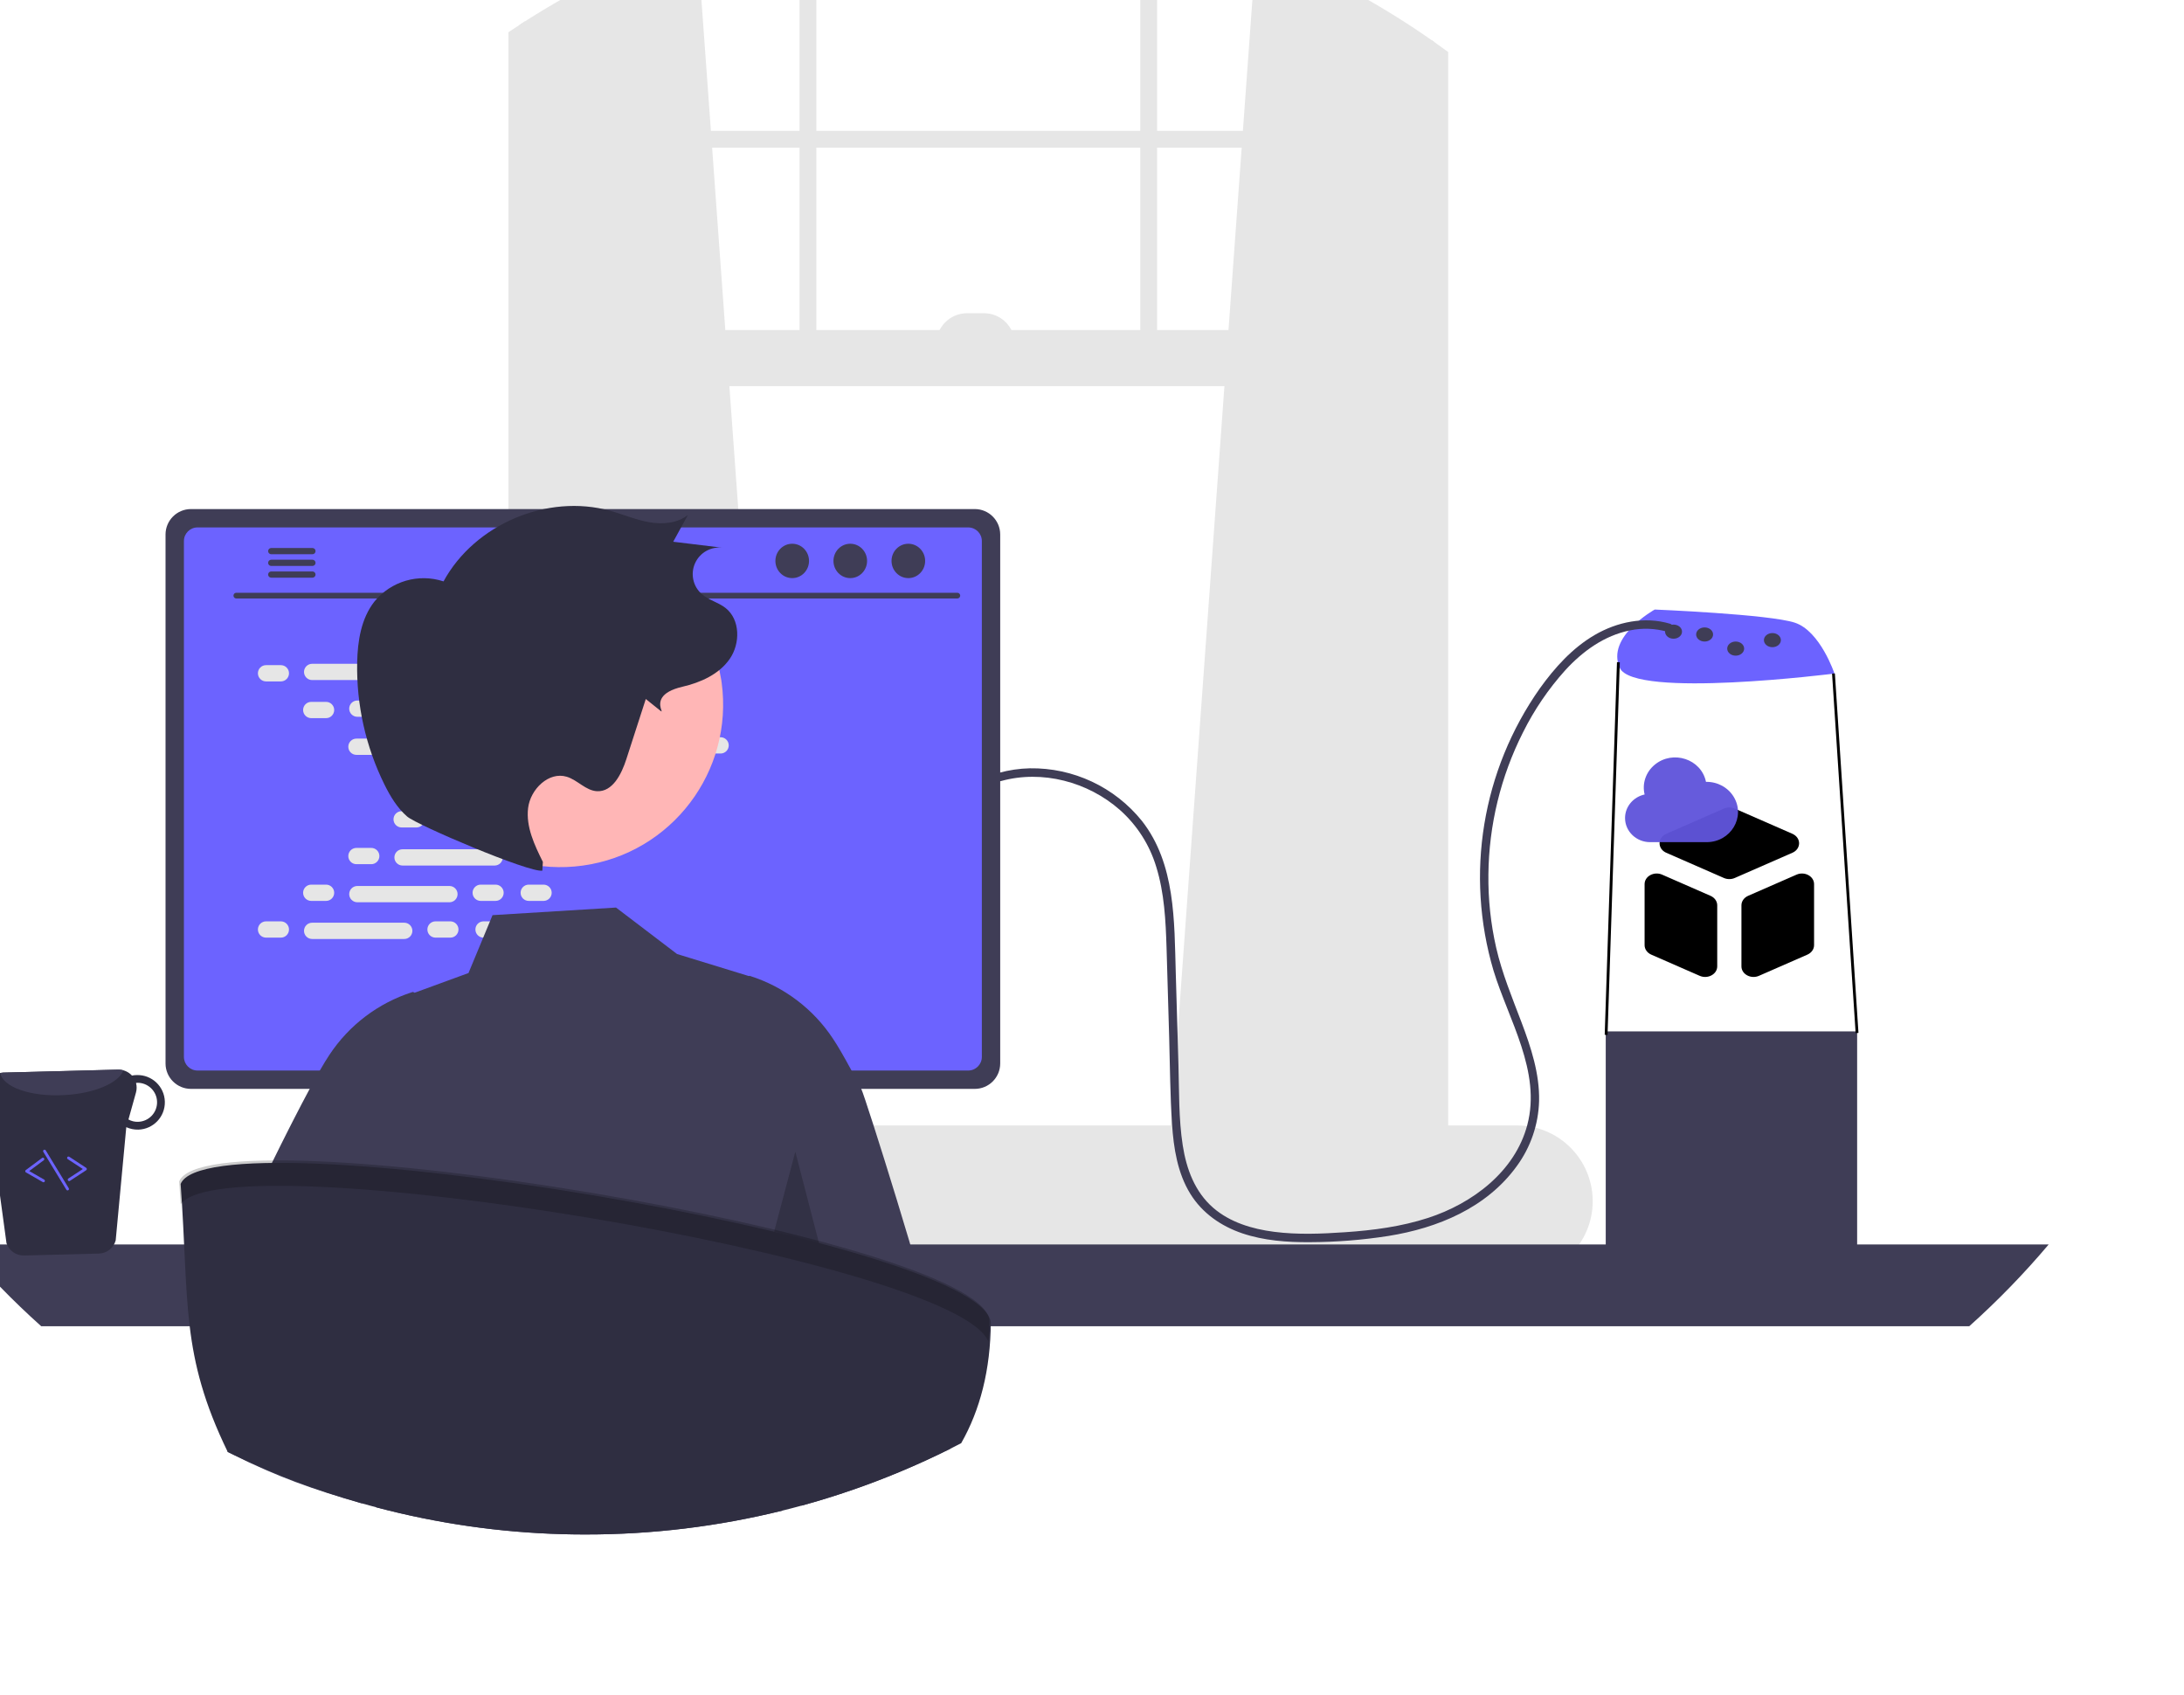
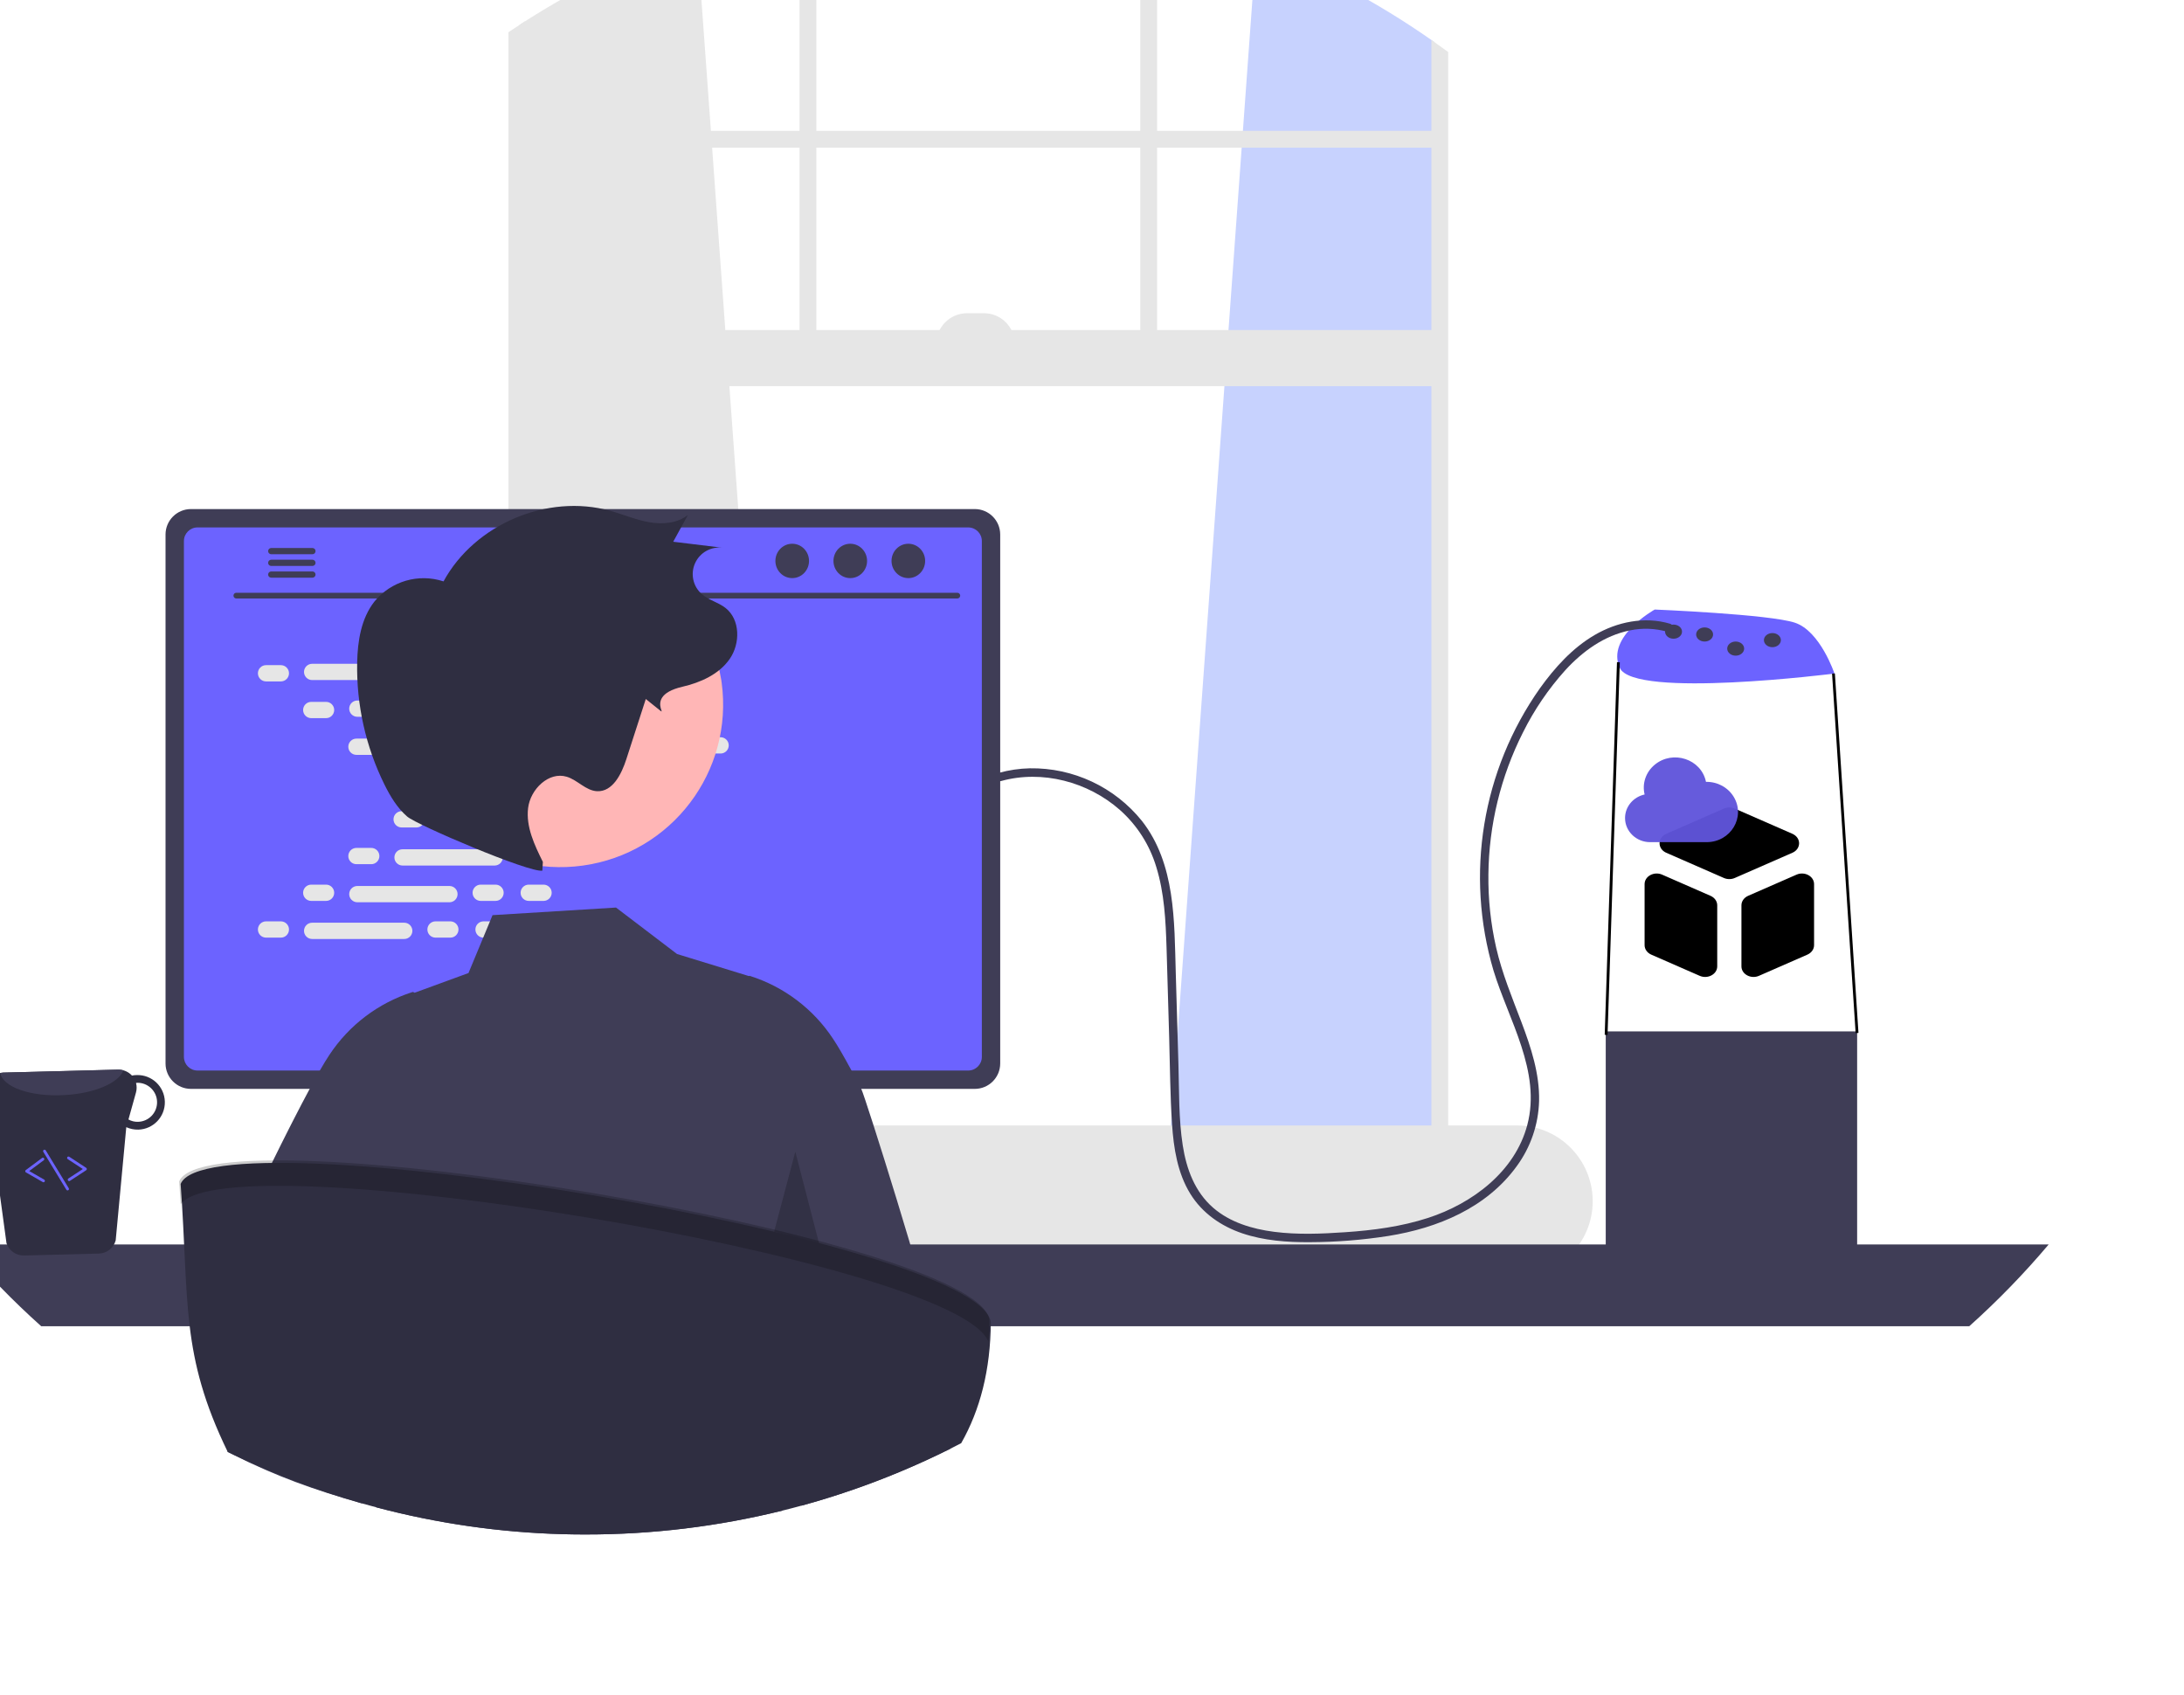
<svg xmlns="http://www.w3.org/2000/svg" width="740.103" height="574.316" viewBox="-100 0 600 600">
  <path d="M 399.223 215.768 C 399.223 215.768 381.853 225.429 386.853 236.429 C 391.853 247.429 462.853 238.429 462.853 238.429 C 462.853 238.429 457.853 223.429 448.853 220.429 C 439.853 217.429 399.223 215.768 399.223 215.768 Z" fill="#6c63ff" />
-   <path d="M658.5,595.645l92.37,8.2.99.09V209.795q-.495-.345-.99-.69a288.323,288.323,0,0,0-62.01-32.94l-4.72,65.1-.43,5.96-4.67,64.56L677.6,331.645l-18.93,261.7Z" transform="matrix(1, 0, 0, 1, -430.7175, -194.9552)" fill="#e6e6e6" />
+   <path d="M658.5,595.645l92.37,8.2.99.09V209.795q-.495-.345-.99-.69a288.323,288.323,0,0,0-62.01-32.94l-4.72,65.1-.43,5.96-4.67,64.56L677.6,331.645l-18.93,261.7Z" transform="matrix(1, 0, 0, 1, -430.7175, -194.9552)" fill="#c7d2fe" />
  <path d="M430.07,202.455c-.66.42-1.32.84-1.98,1.28v400.2l1.98-.18,91.37-8.11-.17-2.3L502.34,331.645l-1.44-19.86-4.67-64.56-.43-5.96-4.95-68.27A287.687,287.687,0,0,0,430.07,202.455Z" transform="matrix(1, 0, 0, 1, -430.7175, -194.9552)" fill="#e6e6e6" />
  <path d="M428.09,203.735c-1.33.86-2.66,1.74-3.97,2.63v403.03c0,10.07,5.97,18.51,13.95,20.66a15.249,15.249,0,0,0,4,.53h296.8a15.118,15.118,0,0,0,3.99-.53,17.06,17.06,0,0,0,7.78-4.66,22.919,22.919,0,0,0,6.18-16V213.375c-1.64-1.21-3.29-2.41-4.96-3.58q-.495-.345-.99-.69v400.29a16.108,16.108,0,0,1-.46,3.85c-1.41,5.95-6.06,10.31-11.54,10.31H442.07c-6.62,0-12-6.35-12-14.16V202.455C429.41,202.875,428.75,203.295,428.09,203.735Z" transform="matrix(1, 0, 0, 1, -430.7175, -194.9552)" fill="#e6e6e6" />
  <rect x="196.503" y="79.404" width="326.752" height="5.959" fill="#e6e6e6" transform="matrix(1, 0, 0, 1, -200.1274, -33.09019)" />
  <path d="M653.77,165.255c-1.98-.49-3.96-.95-5.96-1.38v161.81h5.96Z" transform="matrix(1, 0, 0, 1, -430.7175, -194.9552)" fill="#e6e6e6" />
  <path d="M533.13,161.865c-1.99.37-3.98.75-5.96,1.16v162.66h5.96Z" transform="matrix(1, 0, 0, 1, -430.7175, -194.9552)" fill="#e6e6e6" />
  <path d="M363.03,620.155a26.711,26.711,0,0,0,1.93,9.98,25.54,25.54,0,0,0,1.75,3.56,27.096,27.096,0,0,0,3.02,4.18,26.76,26.76,0,0,0,20.12,9.11H781.16a26.82,26.82,0,0,0,0-53.64H389.85A26.846,26.846,0,0,0,363.03,620.155Z" transform="matrix(1, 0, 0, 1, -430.7175, -194.9552)" fill="#e6e6e6" />
  <rect x="427.093" y="311.784" width="324.766" height="19.863" transform="matrix(-1, 0, 0, -1, 748.2337, 448.476)" fill="#e6e6e6" />
  <path d="M575.571,305.825h27.809a0,0,0,0,1,0,0v0a10.925,10.925,0,0,1-10.925,10.925h-5.959a10.925,10.925,0,0,1-10.925-10.925v0A0,0,0,0,1,575.571,305.825Z" transform="matrix(-1, 0, 0, -1, 748.2337, 427.6195)" fill="#e6e6e6" />
  <path d="M230.59,635.475a289.004,289.004,0,0,0,28.12,28.95H941.29a289.004,289.004,0,0,0,28.12-28.95Z" transform="matrix(1, 0, 0, 1, -430.7175, -194.9552)" fill="#3f3d56" />
  <path d="M415.75,538.665v102.56H487.6V538.665a3.448,3.448,0,0,0-2.43-3.3,3.175,3.175,0,0,0-1.03-.16H419.22A3.463,3.463,0,0,0,415.75,538.665Zm28.04,35.24a7.67,7.67,0,0,1,15.34,0v11.9a7.67,7.67,0,0,1-15.34,0Z" transform="matrix(1, 0, 0, 1, -430.7175, -194.9552)" fill="#2f2e41" />
  <path d="M415.53,637.945v9.89a1.946,1.946,0,0,0,1.93,1.94h68.43a1.94,1.94,0,0,0,1.93-1.94v-9.89Z" transform="matrix(1, 0, 0, 1, -430.7175, -194.9552)" fill="#3f3d56" />
  <path d="M302.72,384.145v187.26a9.007,9.007,0,0,0,9,9h277.5a9.007,9.007,0,0,0,9-9V384.145a9.011,9.011,0,0,0-9-8.99H311.72A9.012,9.012,0,0,0,302.72,384.145Z" transform="matrix(1, 0, 0, 1, -430.7175, -194.9552)" fill="#3f3d56" />
  <path d="M309.23,386.475v182.62a4.818,4.818,0,0,0,4.81,4.81H586.91a4.818,4.818,0,0,0,4.81-4.81V386.475a4.82,4.82,0,0,0-4.81-4.82H314.04A4.821,4.821,0,0,0,309.23,386.475Z" transform="matrix(1, 0, 0, 1, -430.7175, -194.9552)" fill="#6c63ff" />
  <path d="M364.87,652.105a2.948,2.948,0,0,0,2.32,1.11H529.53a2.987,2.987,0,0,0,2.92-3.6l-2.52-11.97a2.993,2.993,0,0,0-1.86-2.17,2.895,2.895,0,0,0-1.06-.2H369.7a2.894,2.894,0,0,0-1.06.2,2.992,2.992,0,0,0-1.86,2.17l-2.52,11.97A2.985,2.985,0,0,0,364.87,652.105Z" transform="matrix(1, 0, 0, 1, -430.7175, -194.9552)" fill="#2f2e41" />
  <rect x="520.857" y="637.431" width="5" height="3" rx="0.488" transform="matrix(-1, 0, 0, -1, 615.9965, 1082.906)" fill="#3f3d56" />
  <rect x="510.857" y="637.431" width="5" height="3" rx="0.488" transform="matrix(-1, 0, 0, -1, 595.9965, 1082.906)" fill="#3f3d56" />
  <rect x="500.857" y="637.431" width="5" height="3" rx="0.488" transform="matrix(-1, 0, 0, -1, 575.9965, 1082.906)" fill="#3f3d56" />
  <rect x="490.857" y="637.431" width="5" height="3" rx="0.488" transform="matrix(-1, 0, 0, -1, 555.9965, 1082.906)" fill="#3f3d56" />
  <rect x="480.857" y="637.431" width="5" height="3" rx="0.488" transform="matrix(-1, 0, 0, -1, 535.9965, 1082.906)" fill="#3f3d56" />
  <rect x="470.857" y="637.431" width="5" height="3" rx="0.488" transform="matrix(-1, 0, 0, -1, 515.9965, 1082.906)" fill="#3f3d56" />
  <rect x="460.857" y="637.431" width="5" height="3" rx="0.488" transform="matrix(-1, 0, 0, -1, 495.9965, 1082.906)" fill="#3f3d56" />
  <rect x="450.857" y="637.431" width="5" height="3" rx="0.488" transform="matrix(-1, 0, 0, -1, 475.9965, 1082.906)" fill="#3f3d56" />
  <rect x="440.857" y="637.431" width="5" height="3" rx="0.488" transform="matrix(-1, 0, 0, -1, 455.9965, 1082.906)" fill="#3f3d56" />
  <rect x="430.857" y="637.431" width="5" height="3" rx="0.488" transform="matrix(-1, 0, 0, -1, 435.9965, 1082.906)" fill="#3f3d56" />
  <rect x="420.857" y="637.431" width="5" height="3" rx="0.488" transform="matrix(-1, 0, 0, -1, 415.9965, 1082.906)" fill="#3f3d56" />
  <rect x="410.857" y="637.431" width="5" height="3" rx="0.488" transform="matrix(-1, 0, 0, -1, 395.9965, 1082.906)" fill="#3f3d56" />
  <rect x="400.857" y="637.431" width="5" height="3" rx="0.488" transform="matrix(-1, 0, 0, -1, 375.9965, 1082.906)" fill="#3f3d56" />
  <rect x="390.857" y="637.431" width="5" height="3" rx="0.488" transform="matrix(-1, 0, 0, -1, 355.9965, 1082.906)" fill="#3f3d56" />
  <rect x="380.857" y="637.431" width="5" height="3" rx="0.488" transform="matrix(-1, 0, 0, -1, 335.9965, 1082.906)" fill="#3f3d56" />
  <rect x="370.857" y="637.431" width="5" height="3" rx="0.488" transform="matrix(-1, 0, 0, -1, 315.9965, 1082.906)" fill="#3f3d56" />
  <rect x="520.975" y="642.431" width="5" height="3" rx="0.488" transform="matrix(-1, 0, 0, -1, 616.2329, 1092.906)" fill="#3f3d56" />
  <rect x="510.975" y="642.431" width="5" height="3" rx="0.488" transform="matrix(-1, 0, 0, -1, 596.2329, 1092.906)" fill="#3f3d56" />
  <rect x="500.975" y="642.431" width="5" height="3" rx="0.488" transform="matrix(-1, 0, 0, -1, 576.2329, 1092.906)" fill="#3f3d56" />
  <rect x="490.975" y="642.431" width="5" height="3" rx="0.488" transform="matrix(-1, 0, 0, -1, 556.2329, 1092.906)" fill="#3f3d56" />
  <rect x="480.975" y="642.431" width="5" height="3" rx="0.488" transform="matrix(-1, 0, 0, -1, 536.2329, 1092.906)" fill="#3f3d56" />
  <rect x="470.975" y="642.431" width="5" height="3" rx="0.488" transform="matrix(-1, 0, 0, -1, 516.2329, 1092.906)" fill="#3f3d56" />
  <rect x="460.975" y="642.431" width="5" height="3" rx="0.488" transform="matrix(-1, 0, 0, -1, 496.2329, 1092.906)" fill="#3f3d56" />
  <rect x="450.975" y="642.431" width="5" height="3" rx="0.488" transform="matrix(-1, 0, 0, -1, 476.2329, 1092.906)" fill="#3f3d56" />
  <rect x="440.975" y="642.431" width="5" height="3" rx="0.488" transform="matrix(-1, 0, 0, -1, 456.2329, 1092.906)" fill="#3f3d56" />
  <rect x="430.975" y="642.431" width="5" height="3" rx="0.488" transform="matrix(-1, 0, 0, -1, 436.2329, 1092.906)" fill="#3f3d56" />
  <rect x="420.975" y="642.431" width="5" height="3" rx="0.488" transform="matrix(-1, 0, 0, -1, 416.2329, 1092.906)" fill="#3f3d56" />
  <rect x="410.975" y="642.431" width="5" height="3" rx="0.488" transform="matrix(-1, 0, 0, -1, 396.2329, 1092.906)" fill="#3f3d56" />
  <rect x="400.975" y="642.431" width="5" height="3" rx="0.488" transform="matrix(-1, 0, 0, -1, 376.2329, 1092.906)" fill="#3f3d56" />
  <rect x="390.975" y="642.431" width="5" height="3" rx="0.488" transform="matrix(-1, 0, 0, -1, 356.2329, 1092.906)" fill="#3f3d56" />
  <rect x="380.975" y="642.431" width="5" height="3" rx="0.488" transform="matrix(-1, 0, 0, -1, 336.2329, 1092.906)" fill="#3f3d56" />
  <rect x="370.975" y="642.431" width="5" height="3" rx="0.488" transform="matrix(-1, 0, 0, -1, 316.2329, 1092.906)" fill="#3f3d56" />
  <rect x="437.975" y="648.431" width="40" height="3" rx="0.488" transform="matrix(-1, 0, 0, -1, 485.2329, 1104.906)" fill="#3f3d56" />
  <path d="M327.752,406.812H583.075a1.016,1.016,0,0,0,0-2.031H327.752a1.016,1.016,0,0,0,0,2.031Z" transform="matrix(1, 0, 0, 1, -430.7175, -194.9552)" fill="#3f3d56" />
  <ellipse cx="335.105" cy="231.649" rx="5.95" ry="6.083" fill="#3f3d56" transform="matrix(1, 0, 0, 1, -200.1274, -33.09019)" />
  <ellipse cx="314.549" cy="231.649" rx="5.95" ry="6.083" fill="#3f3d56" transform="matrix(1, 0, 0, 1, -200.1274, -33.09019)" />
  <ellipse cx="293.993" cy="231.649" rx="5.95" ry="6.083" fill="#3f3d56" transform="matrix(1, 0, 0, 1, -200.1274, -33.09019)" />
  <path d="M339.04,390.045a1.095,1.095,0,0,0,1.09,1.1h14.6a1.105,1.105,0,0,0,0-2.21h-14.6A1.103,1.103,0,0,0,339.04,390.045Z" transform="matrix(1, 0, 0, 1, -430.7175, -194.9552)" fill="#3f3d56" />
  <path d="M339.04,394.195a1.095,1.095,0,0,0,1.09,1.1h14.6a1.105,1.105,0,0,0,0-2.21h-14.6A1.103,1.103,0,0,0,339.04,394.195Z" transform="matrix(1, 0, 0, 1, -430.7175, -194.9552)" fill="#3f3d56" />
  <path d="M339.04,398.335a1.103,1.103,0,0,0,1.09,1.11h14.6a1.105,1.105,0,0,0,0-2.21h-14.6A1.095,1.095,0,0,0,339.04,398.335Z" transform="matrix(1, 0, 0, 1, -430.7175, -194.9552)" fill="#3f3d56" />
  <rect x="104.836" y="268.543" width="11.006" height="5.76" rx="2.88" fill="#e6e6e6" transform="matrix(1, 0, 0, 1, -200.1274, -33.09019)" />
  <rect x="164.836" y="268.543" width="11.006" height="5.76" rx="2.88" fill="#e6e6e6" transform="matrix(1, 0, 0, 1, -200.1274, -33.09019)" />
  <rect x="181.836" y="268.543" width="11.006" height="5.76" rx="2.88" fill="#e6e6e6" transform="matrix(1, 0, 0, 1, -200.1274, -33.09019)" />
  <rect x="121.156" y="268.063" width="38.366" height="5.76" rx="2.88" fill="#e6e6e6" transform="matrix(1, 0, 0, 1, -200.1274, -33.09019)" />
  <rect x="201.156" y="268.063" width="38.366" height="5.76" rx="2.88" fill="#e6e6e6" transform="matrix(1, 0, 0, 1, -200.1274, -33.09019)" />
  <rect x="120.836" y="281.543" width="11.006" height="5.76" rx="2.88" fill="#e6e6e6" transform="matrix(1, 0, 0, 1, -200.1274, -33.09019)" />
  <rect x="180.836" y="281.543" width="11.006" height="5.76" rx="2.88" fill="#e6e6e6" transform="matrix(1, 0, 0, 1, -200.1274, -33.09019)" />
  <rect x="197.836" y="281.543" width="11.006" height="5.76" rx="2.88" fill="#e6e6e6" transform="matrix(1, 0, 0, 1, -200.1274, -33.09019)" />
  <rect x="137.156" y="281.063" width="38.366" height="5.76" rx="2.88" fill="#e6e6e6" transform="matrix(1, 0, 0, 1, -200.1274, -33.09019)" />
  <rect x="217.156" y="281.063" width="38.366" height="5.76" rx="2.88" fill="#e6e6e6" transform="matrix(1, 0, 0, 1, -200.1274, -33.09019)" />
  <rect x="136.836" y="294.543" width="11.006" height="5.76" rx="2.88" fill="#e6e6e6" transform="matrix(1, 0, 0, 1, -200.1274, -33.09019)" />
  <rect x="196.836" y="294.543" width="11.006" height="5.76" rx="2.88" fill="#e6e6e6" transform="matrix(1, 0, 0, 1, -200.1274, -33.09019)" />
  <rect x="213.836" y="294.543" width="11.006" height="5.76" rx="2.88" fill="#e6e6e6" transform="matrix(1, 0, 0, 1, -200.1274, -33.09019)" />
  <rect x="153.156" y="294.063" width="38.366" height="5.76" rx="2.88" fill="#e6e6e6" transform="matrix(1, 0, 0, 1, -200.1274, -33.09019)" />
  <rect x="233.156" y="294.063" width="38.366" height="5.76" rx="2.88" fill="#e6e6e6" transform="matrix(1, 0, 0, 1, -200.1274, -33.09019)" />
  <rect x="152.836" y="307.543" width="11.006" height="5.76" rx="2.88" fill="#e6e6e6" transform="matrix(1, 0, 0, 1, -200.1274, -33.09019)" />
  <rect x="212.836" y="307.543" width="11.006" height="5.76" rx="2.88" fill="#e6e6e6" transform="matrix(1, 0, 0, 1, -200.1274, -33.09019)" />
  <rect x="229.836" y="307.543" width="11.006" height="5.76" rx="2.88" fill="#e6e6e6" transform="matrix(1, 0, 0, 1, -200.1274, -33.09019)" />
  <rect x="169.156" y="307.063" width="38.366" height="5.76" rx="2.88" fill="#e6e6e6" transform="matrix(1, 0, 0, 1, -200.1274, -33.09019)" />
  <rect x="164.836" y="359.237" width="11.006" height="5.76" rx="2.88" fill="#e6e6e6" transform="matrix(1, 0, 0, 1, -200.1274, -33.09019)" />
  <rect x="181.836" y="359.237" width="11.006" height="5.76" rx="2.88" fill="#e6e6e6" transform="matrix(1, 0, 0, 1, -200.1274, -33.09019)" />
  <rect x="201.156" y="359.717" width="38.366" height="5.76" rx="2.88" fill="#e6e6e6" transform="matrix(1, 0, 0, 1, -200.1274, -33.09019)" />
  <rect x="104.836" y="359.237" width="11.006" height="5.76" rx="2.88" fill="#e6e6e6" transform="matrix(1, 0, 0, 1, -200.1274, -33.09019)" />
  <rect x="121.156" y="359.717" width="38.366" height="5.76" rx="2.88" fill="#e6e6e6" transform="matrix(1, 0, 0, 1, -200.1274, -33.09019)" />
  <rect x="120.836" y="346.237" width="11.006" height="5.76" rx="2.88" fill="#e6e6e6" transform="matrix(1, 0, 0, 1, -200.1274, -33.09019)" />
  <rect x="180.836" y="346.237" width="11.006" height="5.76" rx="2.88" fill="#e6e6e6" transform="matrix(1, 0, 0, 1, -200.1274, -33.09019)" />
  <rect x="197.836" y="346.237" width="11.006" height="5.76" rx="2.88" fill="#e6e6e6" transform="matrix(1, 0, 0, 1, -200.1274, -33.09019)" />
  <rect x="137.156" y="346.717" width="38.366" height="5.76" rx="2.88" fill="#e6e6e6" transform="matrix(1, 0, 0, 1, -200.1274, -33.09019)" />
  <rect x="136.836" y="333.237" width="11.006" height="5.76" rx="2.88" fill="#e6e6e6" transform="matrix(1, 0, 0, 1, -200.1274, -33.09019)" />
  <rect x="196.836" y="333.237" width="11.006" height="5.76" rx="2.88" fill="#e6e6e6" transform="matrix(1, 0, 0, 1, -200.1274, -33.09019)" />
  <rect x="213.836" y="333.237" width="11.006" height="5.76" rx="2.88" fill="#e6e6e6" transform="matrix(1, 0, 0, 1, -200.1274, -33.09019)" />
  <rect x="153.156" y="333.717" width="38.366" height="5.76" rx="2.88" fill="#e6e6e6" transform="matrix(1, 0, 0, 1, -200.1274, -33.09019)" />
  <rect x="152.836" y="320.237" width="11.006" height="5.76" rx="2.88" fill="#e6e6e6" transform="matrix(1, 0, 0, 1, -200.1274, -33.09019)" />
  <rect x="212.836" y="320.237" width="11.006" height="5.76" rx="2.88" fill="#e6e6e6" transform="matrix(1, 0, 0, 1, -200.1274, -33.09019)" />
  <rect x="229.836" y="320.237" width="11.006" height="5.76" rx="2.88" fill="#e6e6e6" transform="matrix(1, 0, 0, 1, -200.1274, -33.09019)" />
  <rect x="169.156" y="320.717" width="38.366" height="5.76" rx="2.88" fill="#e6e6e6" transform="matrix(1, 0, 0, 1, -200.1274, -33.09019)" />
  <path d="M324.69,708.905c.61.31,1.23.62,1.84.92,15.8,7.9,28.44,12.39,45.73,17.31,1.46-16.3,2.87-44.95,4.24-62.71.36-4.61.72-8.48,1.07-11.21a15.182,15.182,0,0,1,.88-4.25l-.06,4.25-.15,11.21-.87,64.11a288.588,288.588,0,0,0,65.84,9.49c1.16.03,2.3.05,3.4.07.39.01.77.02,1.15.02,1.25.01,2.49.02,3.74.02a289.271,289.271,0,0,0,69.54-8.43c-.49-16.13-.98-44.46-1.45-65.28-.1-4.07-.19-7.86-.29-11.21-.19-7.16-.39-12.32-.58-14.05a4.361,4.361,0,0,1,.39.97,97.154,97.154,0,0,1,1.89,13.08c.35,3.35.7,7.14,1.05,11.21,1.86,21.63,3.8,51.04,5.8,63.51a285.473,285.473,0,0,0,34.97-12.03q9-3.75,17.68-8.09c-1.1-7.2-2.25-15.27-3.43-23.64-.92-6.49-1.87-13.16-2.84-19.75-1.5-10.18-23.79-81.32-25.2-84.02-1.21-2.31-2.36-4.49-3.45-6.5-2.64-4.88-4.88-8.77-6.54-11.23a55.257,55.257,0,0,0-29.28-22.21l-.3-.08-.21.09-20.45-6.28-2.99-.92-2.01-.62-7.08-5.39-3.85-2.93-3.61-2.75-7.06-5.37-43.71,2.69-8.51,20.49-19.06,6.97-.33-.15-.29-.12-.3.08a55.306,55.306,0,0,0-29.28,22.21c-.94,1.41-2.08,3.27-3.37,5.52-1.1,1.91-2.3,4.09-3.6,6.5-1.85,3.43-3.87,7.3-6.01,11.49-.47.92-.95,1.86-1.43,2.81q-1.335,2.64-2.71,5.39c-2.13,4.25-4.33,8.69-6.53,13.2-1.91,3.91-3.84,11.95-5.74,22.18-1.57,8.5-3.13,18.52-4.64,28.95-1.98,13.52.13,29.71-1.66,42.15C324.92,707.365,324.8,708.135,324.69,708.905Z" transform="matrix(1, 0, 0, 1, -430.7175, -194.9552)" fill="#3f3d56" />
  <polygon points="303.59 473.566 295.093 440.774 287.59 469.07 303.59 473.566" opacity="0.2" transform="matrix(1, 0, 0, 1, -200.1274, -33.09019)" />
  <path d="M308.07,614.065c3.04,41.88-.11,60.32,16.67,94.85a286.159,286.159,0,0,0,47.52,18.22q2.55.72,5.11,1.4a288.588,288.588,0,0,0,65.84,9.49c1.16.03,2.3.05,3.4.07.39.01.77.02,1.15.02,1.25.01,2.49.02,3.74.02a289.271,289.271,0,0,0,69.54-8.43q3.42-.84,6.81-1.77a285.473,285.473,0,0,0,34.97-12.03q9-3.75,17.68-8.09c1.31-.66,2.62-1.32,3.91-2,6.63-11.66,10.4-25.84,10.48-42.88C590.3,633.575,318.21,588.745,308.07,614.065Z" transform="matrix(1, 0, 0, 1, -430.7175, -194.9552)" fill="#2f2e41" />
  <path d="M308.078,621.237c-.155-2.593-.329-5.271-.531-8.06,10.14-25.32,282.23,19.51,286.82,48.87-.013,2.692-.128,5.304-.321,7.855C582.93,640.924,324.441,598.316,308.078,621.237Z" transform="matrix(1, 0, 0, 1, -430.7175, -194.9552)" opacity="0.2" />
  <path d="M246.419,635.051a6.416,6.416,0,0,0,6.183,4.331L279.094,638.7a6.328,6.328,0,0,0,5.981-4.657l3.749-40.087a9.794,9.794,0,0,0,4.238.871A9.661,9.661,0,0,0,292.577,575.51a8.184,8.184,0,0,0-1.736.181,6.548,6.548,0,0,0-4.874-2.103l-40.751,1.052a5.854,5.854,0,0,0-1.005.125,6.365,6.365,0,0,0-4.873,8.265Zm43.173-43.817,2.668-9.553a6.506,6.506,0,0,0,.02-3.375c.129-0.0.244-.062.373-.062a6.91,6.91,0,0,1,.324,13.817A6.505,6.505,0,0,1,289.593,591.234Z" transform="matrix(1, 0, 0, 1, -430.7175, -194.9552)" fill="#2f2e41" />
  <path d="M244.211,574.765c.868,4.964,10.629,8.454,22.366,7.847,10.793-.497,19.617-4.287,21.234-8.779a6.025,6.025,0,0,0-1.844-.246l-40.751,1.052A5.854,5.854,0,0,0,244.211,574.765Z" transform="matrix(1, 0, 0, 1, -430.7175, -194.9552)" fill="#3f3d56" />
  <path d="M268.728,613.023a.497.497,0,0,0,.151-.066l5.753-3.766a.499.499,0,0,0,0-.836l-5.98-3.917a.5.5,0,1,0-.548.836l5.341,3.498-5.114,3.348a.5.5,0,0,0,.396.903Z" transform="matrix(1, 0, 0, 1, -430.7175, -194.9552)" fill="#6c63ff" />
  <path d="M259.641,613.442a.5.5,0,0,0,.126-.918l-5.303-3.04,5.126-3.807a.5.5,0,1,0-.596-.802l-5.739,4.263a.5.5,0,0,0,.049.835l5.965,3.42A.5.5,0,0,0,259.641,613.442Z" transform="matrix(1, 0, 0, 1, -430.7175, -194.9552)" fill="#6c63ff" />
  <path d="M268.156,616.323a.482.482,0,0,0,.137-.058.5.5,0,0,0,.168-.687l-8.155-13.408a.5.5,0,0,0-.854.521l8.155,13.408A.5.5,0,0,0,268.156,616.323Z" transform="matrix(1, 0, 0, 1, -430.7175, -194.9552)" fill="#6c63ff" />
  <rect x="582.009" y="398.186" width="89" height="78" fill="#3f3d56" transform="matrix(1, 0, 0, 1, -200.1274, -33.09019)" />
  <ellipse cx="606.009" cy="256.686" rx="3" ry="2.5" fill="#3f3d56" transform="matrix(1, 0, 0, 1, -200.1274, -33.09019)" />
  <ellipse cx="617.009" cy="257.686" rx="3" ry="2.5" fill="#3f3d56" transform="matrix(1, 0, 0, 1, -200.1274, -33.09019)" />
  <ellipse cx="628.009" cy="262.686" rx="3" ry="2.5" fill="#3f3d56" transform="matrix(1, 0, 0, 1, -200.1274, -33.09019)" />
  <ellipse cx="641.009" cy="259.686" rx="3" ry="2.5" fill="#3f3d56" transform="matrix(1, 0, 0, 1, -200.1274, -33.09019)" />
  <path d="M598.524,471.434c14.57-4.045,30.799.29,42.058,10.22A43.888,43.888,0,0,1,653.461,501.802c2.875,9.259,3.35,19.025,3.651,28.65.333,10.642.622,21.285.932,31.927.296,10.147.33,20.342,1.007,30.472.568,8.501,1.929,17.325,6.478,24.698,4.218,6.835,10.881,11.451,18.412,13.995,7.633,2.579,15.861,3.179,23.868,3.126a184.222,184.222,0,0,0,27.828-2.203c17.487-2.801,34.76-9.947,45.44-24.689a40.91,40.91,0,0,0,7.923-23.028c.225-9.675-2.866-19.046-6.251-27.982-3.295-8.696-6.859-17.264-8.944-26.356a110.576,110.576,0,0,1-2.749-25.943,114.047,114.047,0,0,1,12.229-50.225,98.679,98.679,0,0,1,15.014-22.075c6.168-6.712,13.807-12.253,22.89-14.069a27.638,27.638,0,0,1,13.368.538c1.853.555,2.645-2.34.798-2.893-8.998-2.694-18.774-.646-26.751,4.031-7.844,4.598-14.043,11.496-19.304,18.809A116.169,116.169,0,0,0,772.868,538.54c5.339,17.489,16.95,35.694,11.962,54.621-4.366,16.567-19.492,27.825-35.117,32.911-9.479,3.085-19.418,4.391-29.331,5.066-8.377.571-16.869.934-25.223-.143-7.673-.989-15.565-3.334-21.514-8.485-6.521-5.645-9.501-13.758-10.798-22.083-1.468-9.42-1.252-19.133-1.529-28.638l-.945-32.443c-.534-18.324-.074-38.631-11.995-53.814a49.958,49.958,0,0,0-39.697-18.61,44.882,44.882,0,0,0-10.955,1.618,1.501,1.501,0,0,0,.798,2.893Z" transform="matrix(1, 0, 0, 1, -430.7175, -194.9552)" fill="#3f3d56" />
  <path d="M385.556,452.455a57.571,57.571,0,0,0,114.037-15.91l-.114-.817a57.571,57.571,0,0,0-113.905,16.724Z" transform="matrix(1, 0, 0, 1, -430.7175, -194.9552)" fill="#ffb6b6" />
  <path d="M436.308,500.059c-2.977-5.996-6.035-12.433-5.227-19.078s7.301-13.015,13.704-11.063c3.829,1.168,6.732,4.935,10.731,5.115,5.502.247,8.635-6.059,10.33-11.299l6.902-21.342c13.313,10.459-3.548-.506,12.944-4.335,6.47-1.502,13.002-4.41,16.781-9.872s3.729-13.913-1.495-18.016c-2.561-2.012-5.963-2.768-8.412-4.916a9.407,9.407,0,0,1,7.457-16.395l-17.566-2.136,5.2-9.48c-3.76,2.984-9.005,3.402-13.732,2.567s-9.183-2.765-13.809-4.047c-22.207-6.153-47.956,4.761-58.977,24.998a22.478,22.478,0,0,0-24.484,7.159c-4.681,5.982-5.932,13.947-6.089,21.541a93.368,93.368,0,0,0,9.662,43.219c2.07,4.172,4.516,8.264,8.033,11.315s43.271,19.955,47.859,19.158" transform="matrix(1, 0, 0, 1, -430.7175, -194.9552)" fill="#2f2e41" />
  <path d="M 429.92 342.075 C 429.921 344.864 433.274 346.671 436.122 345.427 L 453.262 337.927 C 454.716 337.291 455.634 335.991 455.635 334.575 L 455.635 312.961 C 455.634 310.175 452.283 308.363 449.434 309.608 L 432.288 317.108 C 430.84 317.744 429.921 319.041 429.92 320.461 L 429.92 342.075 Z M 447.968 301.861 C 450.916 300.569 451.16 296.963 448.402 295.377 C 448.264 295.295 448.12 295.221 447.968 295.154 L 427.548 286.223 C 426.344 285.695 424.926 285.695 423.716 286.223 L 403.302 295.154 C 400.354 296.448 400.109 300.048 402.862 301.641 C 403.004 301.721 403.15 301.794 403.302 301.861 L 423.716 310.794 C 424.926 311.317 426.344 311.317 427.548 310.794 L 447.968 301.861 Z M 401.836 309.608 C 398.986 308.363 395.635 310.175 395.635 312.961 L 395.635 334.575 C 395.635 335.991 396.554 337.291 398.002 337.927 L 415.148 345.427 C 417.996 346.671 421.349 344.864 421.349 342.075 L 421.349 320.461 C 421.349 319.041 420.43 317.744 418.976 317.108 L 401.836 309.608 Z" />
  <path style="fill: rgb(216, 216, 216); stroke: rgb(0, 0, 0);" d="M 386.357 234.413 L 382.015 366.33" />
  <path style="fill: rgb(216, 216, 216); stroke: rgb(0, 0, 0);" d="M 462.502 238.421 L 470.851 365.663" />
  <path stroke-linecap="round" stroke-linejoin="round" d="M 388.714 289.57 C 388.714 294.287 392.692 298.111 397.599 298.111 L 417.592 298.111 C 426.143 298.111 431.485 289.215 427.208 282.099 C 425.187 278.73 421.414 276.684 417.368 276.765 C 415.741 268.693 405.634 265.347 399.175 270.738 C 396.06 273.333 394.7 277.379 395.645 281.237 C 391.592 282.119 388.714 285.579 388.714 289.57 Z" style="paint-order: stroke; fill: rgba(96, 85, 218, 0.96);" />
</svg>
